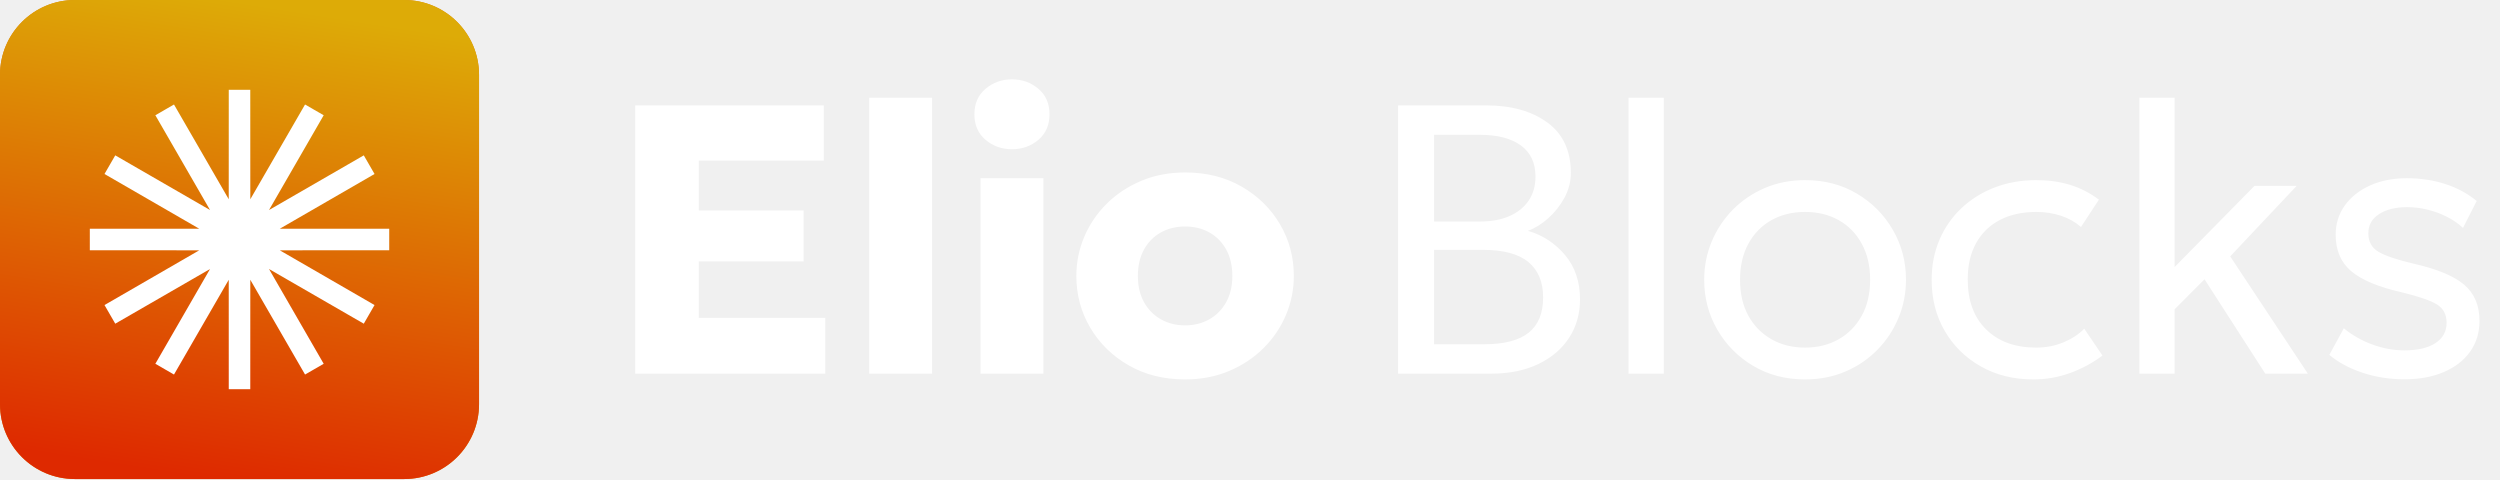
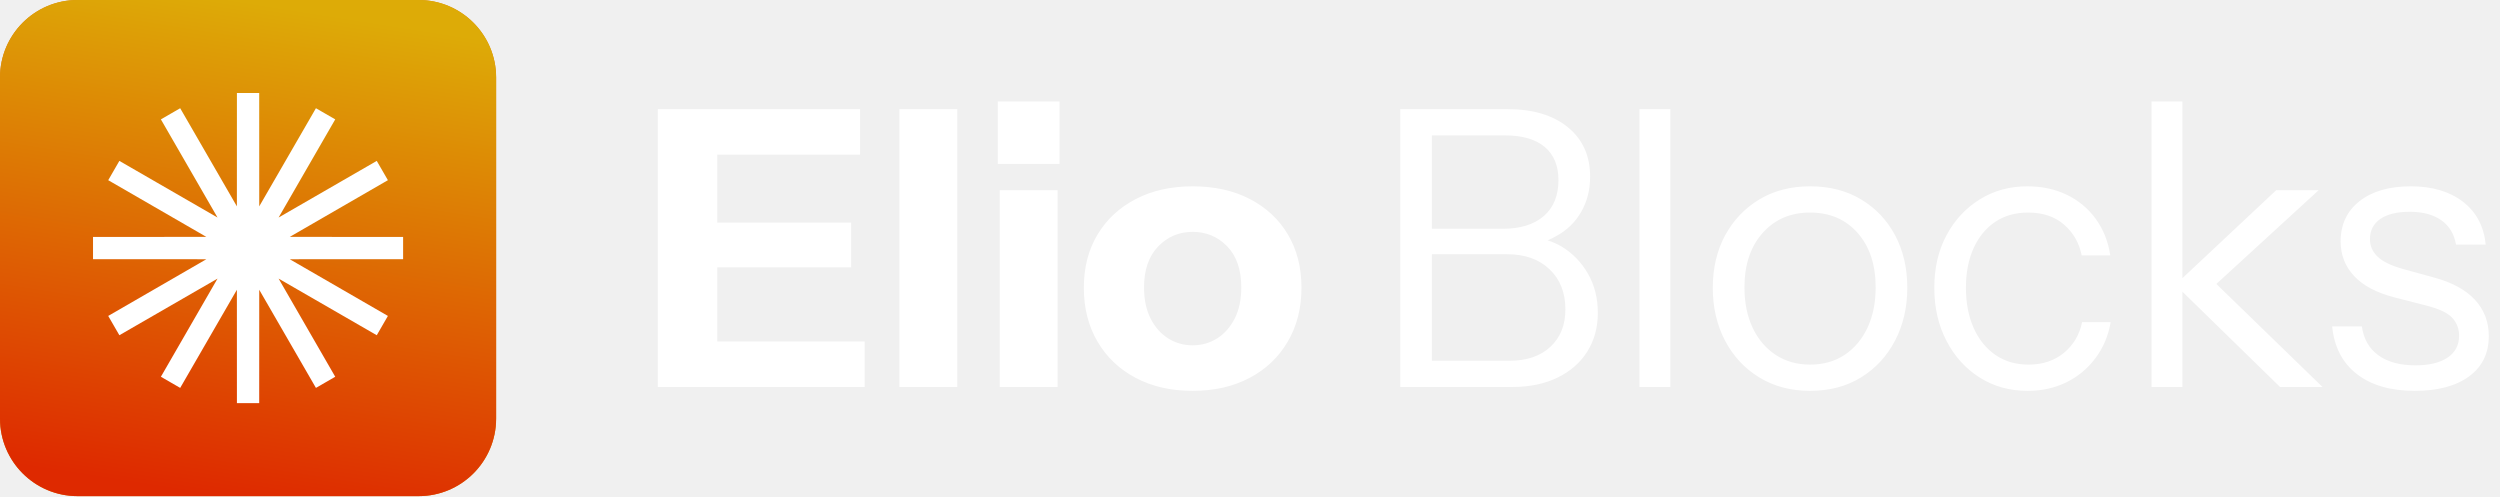
- <svg xmlns="http://www.w3.org/2000/svg" width="668" height="128" viewBox="0 0 668 128" fill="none">
+ <svg xmlns="http://www.w3.org/2000/svg" width="645" height="128" viewBox="0 0 645 128" fill="none">
  <rect width="128" height="128" rx="20" fill="#E0820C" />
  <rect width="128" height="128" rx="20" fill="url(#paint0_linear_1105_415)" />
  <path d="M64 24L64.01 63.96L84 29.36L64.03 63.97L98.64 44L64.04 63.99L104 64L64.04 64.01L98.64 84L64.03 64.03L84 98.64L64.01 64.04L64 104L63.99 64.04L44 98.64L63.97 64.03L29.36 84L63.96 64.01L24 64L63.96 63.99L29.36 44L63.97 63.97L44 29.36L63.99 63.96L64 24Z" stroke="white" stroke-width="5.75" />
  <defs>
    <linearGradient id="paint0_linear_1105_415" x1="74.117" y1="2.072" x2="54.212" y2="127.829" gradientUnits="userSpaceOnUse">
      <stop stop-color="#DDAB07" />
      <stop offset="1" stop-color="#DE2900" />
    </linearGradient>
  </defs>
-   <path d="M169.72 99.84L169.72 28.16L220.12 28.16L220.12 42.91L186.72 42.91L186.72 56.24L214.72 56.24L214.72 69.84L186.72 69.84L186.72 84.94L220.51 84.94L220.51 99.84L169.72 99.84ZM232.25 99.84L232.25 26.11L249.05 26.11L249.05 99.84L232.25 99.84ZM262 99.84L262 47.62L278.79 47.62L278.79 99.84L262 99.84ZM270.4 39.88Q266.33 39.88 263.35 37.37Q260.36 34.84 260.36 30.54Q260.36 26.24 263.35 23.72Q266.33 21.2 270.4 21.2Q274.47 21.2 277.45 23.72Q280.43 26.24 280.43 30.54Q280.43 34.84 277.45 37.37Q274.47 39.88 270.4 39.88ZM316.66 101.38Q308.12 101.38 301.57 97.61Q295.01 93.84 291.31 87.55Q287.6 81.26 287.6 73.73Q287.6 68.25 289.72 63.26Q291.84 58.28 295.73 54.42Q299.62 50.56 304.95 48.32Q310.27 46.08 316.68 46.08Q325.2 46.08 331.75 49.85Q338.3 53.62 342.01 59.91Q345.71 66.2 345.71 73.73Q345.71 79.21 343.6 84.19Q341.48 89.18 337.59 93.04Q333.71 96.9 328.4 99.13Q323.08 101.38 316.66 101.38ZM316.66 86.94Q320.26 86.94 323.12 85.32Q325.98 83.71 327.63 80.75Q329.28 77.78 329.28 73.73Q329.28 69.66 327.65 66.69Q326.02 63.73 323.16 62.12Q320.3 60.52 316.66 60.52Q313.03 60.52 310.16 62.12Q307.3 63.73 305.67 66.69Q304.04 69.66 304.04 73.73Q304.04 77.8 305.69 80.75Q307.34 83.71 310.2 85.32Q313.06 86.94 316.66 86.94ZM373.57 99.84L373.57 28.16L397.1 28.16Q407.19 28.16 413.46 32.74Q419.73 37.32 419.73 46.23Q419.73 49.67 418.03 52.82Q416.33 55.96 413.7 58.31Q411.06 60.66 408.26 61.67Q414.17 63.4 418.18 68.15Q422.18 72.9 422.18 80Q422.18 85.75 419.29 90.22Q416.4 94.69 411.05 97.27Q405.71 99.84 398.4 99.84L373.57 99.84ZM383.19 91.98L396.64 91.98Q404.58 91.98 408.45 88.9Q412.32 85.82 412.32 79.49Q412.32 73.27 408.39 70.02Q404.45 66.76 396.2 66.76L383.19 66.76L383.19 91.98ZM383.19 59.19L395.51 59.19Q399.97 59.19 403.29 57.75Q406.6 56.32 408.44 53.63Q410.28 50.93 410.28 47.16Q410.28 41.74 406.4 38.88Q402.52 36.02 395.36 36.02L383.19 36.02L383.19 59.19ZM435.14 99.84L435.14 26.11L444.56 26.11L444.56 99.84L435.14 99.84ZM482.32 101.38Q474.52 101.38 468.43 97.75Q462.34 94.12 458.85 88.06Q455.36 82.01 455.36 74.75Q455.36 69.38 457.36 64.56Q459.37 59.74 463 56.04Q466.64 52.35 471.55 50.24Q476.47 48.13 482.32 48.13Q490.11 48.13 496.2 51.76Q502.3 55.39 505.78 61.44Q509.28 67.5 509.28 74.75Q509.28 80.13 507.27 84.95Q505.27 89.76 501.65 93.46Q498.03 97.15 493.11 99.27Q488.18 101.38 482.32 101.38ZM482.31 92.88Q487.37 92.88 491.29 90.65Q495.22 88.42 497.46 84.36Q499.7 80.3 499.7 74.75Q499.7 69.2 497.46 65.12Q495.23 61.04 491.31 58.83Q487.38 56.63 482.31 56.63Q477.25 56.63 473.32 58.83Q469.4 61.04 467.17 65.12Q464.94 69.2 464.94 74.75Q464.94 80.31 467.17 84.37Q469.41 88.42 473.34 90.65Q477.26 92.88 482.31 92.88ZM543.32 101.38Q535.4 101.38 529.26 97.9Q523.12 94.42 519.63 88.42Q516.14 82.41 516.14 74.75Q516.14 68.96 518.21 64.1Q520.28 59.25 524.06 55.66Q527.85 52.07 532.95 50.1Q538.06 48.13 544.09 48.13Q548.99 48.13 553.14 49.4Q557.29 50.68 560.83 53.35L556.04 60.65Q553.74 58.65 550.66 57.64Q547.58 56.63 544.14 56.63Q538.5 56.63 534.38 58.77Q530.28 60.9 528.03 64.94Q525.78 68.98 525.78 74.68Q525.78 83.2 530.71 88.04Q535.64 92.88 544.09 92.88Q547.97 92.88 551.36 91.47Q554.75 90.06 556.91 87.83L561.78 95Q557.82 97.97 553.11 99.68Q548.39 101.38 543.32 101.38ZM571.64 99.84L571.64 26.11L581.06 26.11L581.06 71.35L602.41 49.66L613.67 49.66L595.91 68.51L616.66 99.84L605.28 99.84L589.05 74.62L581.06 82.64L581.06 99.84L571.64 99.84ZM642.45 101.35Q636.51 101.35 631.2 99.57Q625.91 97.79 622.4 94.82L626.27 87.71Q629.6 90.48 633.88 92.05Q638.16 93.62 642.47 93.62Q647.76 93.62 650.75 91.68Q653.73 89.74 653.73 86.25Q653.73 82.95 651.17 81.36Q648.6 79.76 641.65 78.08Q632.4 75.98 628.24 72.46Q624.09 68.94 624.09 62.72Q624.09 58.32 626.53 54.91Q628.98 51.5 633.27 49.56Q637.55 47.62 643.13 47.62Q648.63 47.62 653.43 49.19Q658.24 50.76 661.77 53.71L658.11 60.9Q656.31 59.2 653.88 57.96Q651.46 56.72 648.7 56.03Q645.95 55.35 643.16 55.35Q638.59 55.35 635.7 57.2Q632.82 59.04 632.82 62.34Q632.82 65.73 635.62 67.33Q638.41 68.93 644.9 70.45Q654.31 72.58 658.41 76.06Q662.52 79.55 662.52 85.73Q662.52 90.47 660.01 93.97Q657.51 97.47 652.99 99.41Q648.47 101.35 642.45 101.35Z" fill="#FFFFFF" />
+   <path d="M169.72 99.84V28.16H221.89V39.91H185.05V57.43H219.6V68.98H185.05V88.09H223.08V99.84ZM232.04 99.84V28.16H246.98V99.84ZM257.93 99.84V49.07H272.86V99.84ZM257.43 42.3V26.17H273.36V42.3ZM307.7 100.84Q299.34 100.84 293.02 97.5Q286.7 94.17 283.16 88.14Q279.63 82.12 279.63 74.25Q279.63 66.39 283.16 60.52Q286.7 54.64 293.02 51.36Q299.34 48.07 307.7 48.07Q316.17 48.07 322.49 51.36Q328.81 54.64 332.29 60.52Q335.78 66.39 335.78 74.25Q335.78 82.12 332.24 88.14Q328.71 94.17 322.39 97.5Q316.07 100.84 307.7 100.84ZM307.7 89.09Q311.19 89.09 314.03 87.3Q316.86 85.5 318.56 82.17Q320.25 78.83 320.25 74.15Q320.25 67.29 316.61 63.55Q312.98 59.82 307.7 59.82Q302.43 59.82 298.79 63.6Q295.16 67.38 295.16 74.15Q295.16 78.83 296.85 82.17Q298.54 85.5 301.38 87.3Q304.22 89.09 307.7 89.09ZM361.26 99.84V28.16H388.94Q398.8 28.16 404.52 32.84Q410.25 37.52 410.25 45.58Q410.25 50.66 407.96 54.64Q405.67 58.62 401.68 60.81Q400.49 61.51 399.3 62.01Q401.19 62.61 402.88 63.6Q407.16 66.19 409.7 70.62Q412.24 75.05 412.24 80.73Q412.24 86.4 409.5 90.73Q406.76 95.06 401.78 97.45Q396.81 99.84 390.24 99.84ZM369.43 65.59V93.07H389.54Q396.11 93.07 399.99 89.49Q403.87 85.9 403.87 79.83Q403.87 73.36 399.79 69.48Q395.71 65.59 388.84 65.59ZM369.43 34.93V59.02H387.75Q394.52 59.02 398.3 55.74Q402.08 52.45 402.08 46.48Q402.08 40.9 398.55 37.92Q395.01 34.93 388.24 34.93ZM422.99 99.84V28.16H430.95V99.84ZM466.99 100.84Q459.53 100.84 453.85 97.35Q448.18 93.87 445.04 87.84Q441.9 81.82 441.9 74.25Q441.9 66.59 445.09 60.71Q448.28 54.84 453.9 51.46Q459.53 48.07 466.99 48.07Q474.56 48.07 480.18 51.46Q485.81 54.84 488.94 60.71Q492.08 66.59 492.08 74.25Q492.08 81.82 488.94 87.84Q485.81 93.87 480.18 97.35Q474.56 100.84 466.99 100.84ZM466.99 94.07Q472.17 94.07 475.95 91.53Q479.74 88.99 481.83 84.51Q483.92 80.03 483.92 74.15Q483.92 65.39 479.29 60.12Q474.66 54.84 466.99 54.84Q459.43 54.84 454.75 60.12Q450.07 65.39 450.07 74.15Q450.07 80.03 452.16 84.51Q454.25 88.99 458.08 91.53Q461.92 94.07 466.99 94.07ZM523.14 100.84Q516.17 100.84 510.75 97.4Q505.32 93.97 502.19 87.94Q499.05 81.92 499.05 74.25Q499.05 66.59 502.19 60.71Q505.32 54.84 510.75 51.46Q516.17 48.07 523.04 48.07Q528.72 48.07 533.25 50.26Q537.78 52.45 540.71 56.48Q543.65 60.52 544.45 65.89H537.08Q536.08 61.01 532.5 57.93Q528.92 54.84 523.24 54.84Q518.36 54.84 514.78 57.23Q511.2 59.62 509.2 64Q507.21 68.38 507.21 74.25Q507.21 80.13 509.2 84.61Q511.2 89.09 514.83 91.58Q518.46 94.07 523.34 94.07Q528.82 94.07 532.5 91.03Q536.18 87.99 537.18 83.11H544.55Q543.65 88.39 540.61 92.42Q537.58 96.46 533.1 98.65Q528.62 100.84 523.14 100.84ZM555.1 99.84V26.17H563.06V71.77L587.26 49.07H598.21L571.82 73.26L599.2 99.84H588.25L563.06 75.25V99.84ZM623 100.84Q613.64 100.84 608.06 96.5Q602.49 92.17 601.69 84.21H609.36Q610.05 89.09 613.64 91.68Q617.22 94.26 623.2 94.26Q628.47 94.26 631.46 92.27Q634.45 90.28 634.45 86.6Q634.45 84.01 632.75 82.07Q631.06 80.13 625.98 78.83L617.82 76.74Q610.85 74.95 607.37 71.22Q603.88 67.48 603.88 62.31Q603.88 55.74 608.76 51.9Q613.64 48.07 622 48.07Q630.26 48.07 635.44 52.05Q640.62 56.04 641.31 63.1H633.65Q632.95 59.02 629.87 56.83Q626.78 54.64 621.7 54.64Q616.82 54.64 614.14 56.48Q611.45 58.33 611.45 61.71Q611.45 64.3 613.39 66.19Q615.33 68.08 619.91 69.38L627.87 71.57Q634.94 73.46 638.53 77.34Q642.11 81.22 642.11 86.7Q642.11 93.37 637.03 97.1Q631.96 100.84 623 100.84Z" fill="#FFFFFF" />
</svg>
